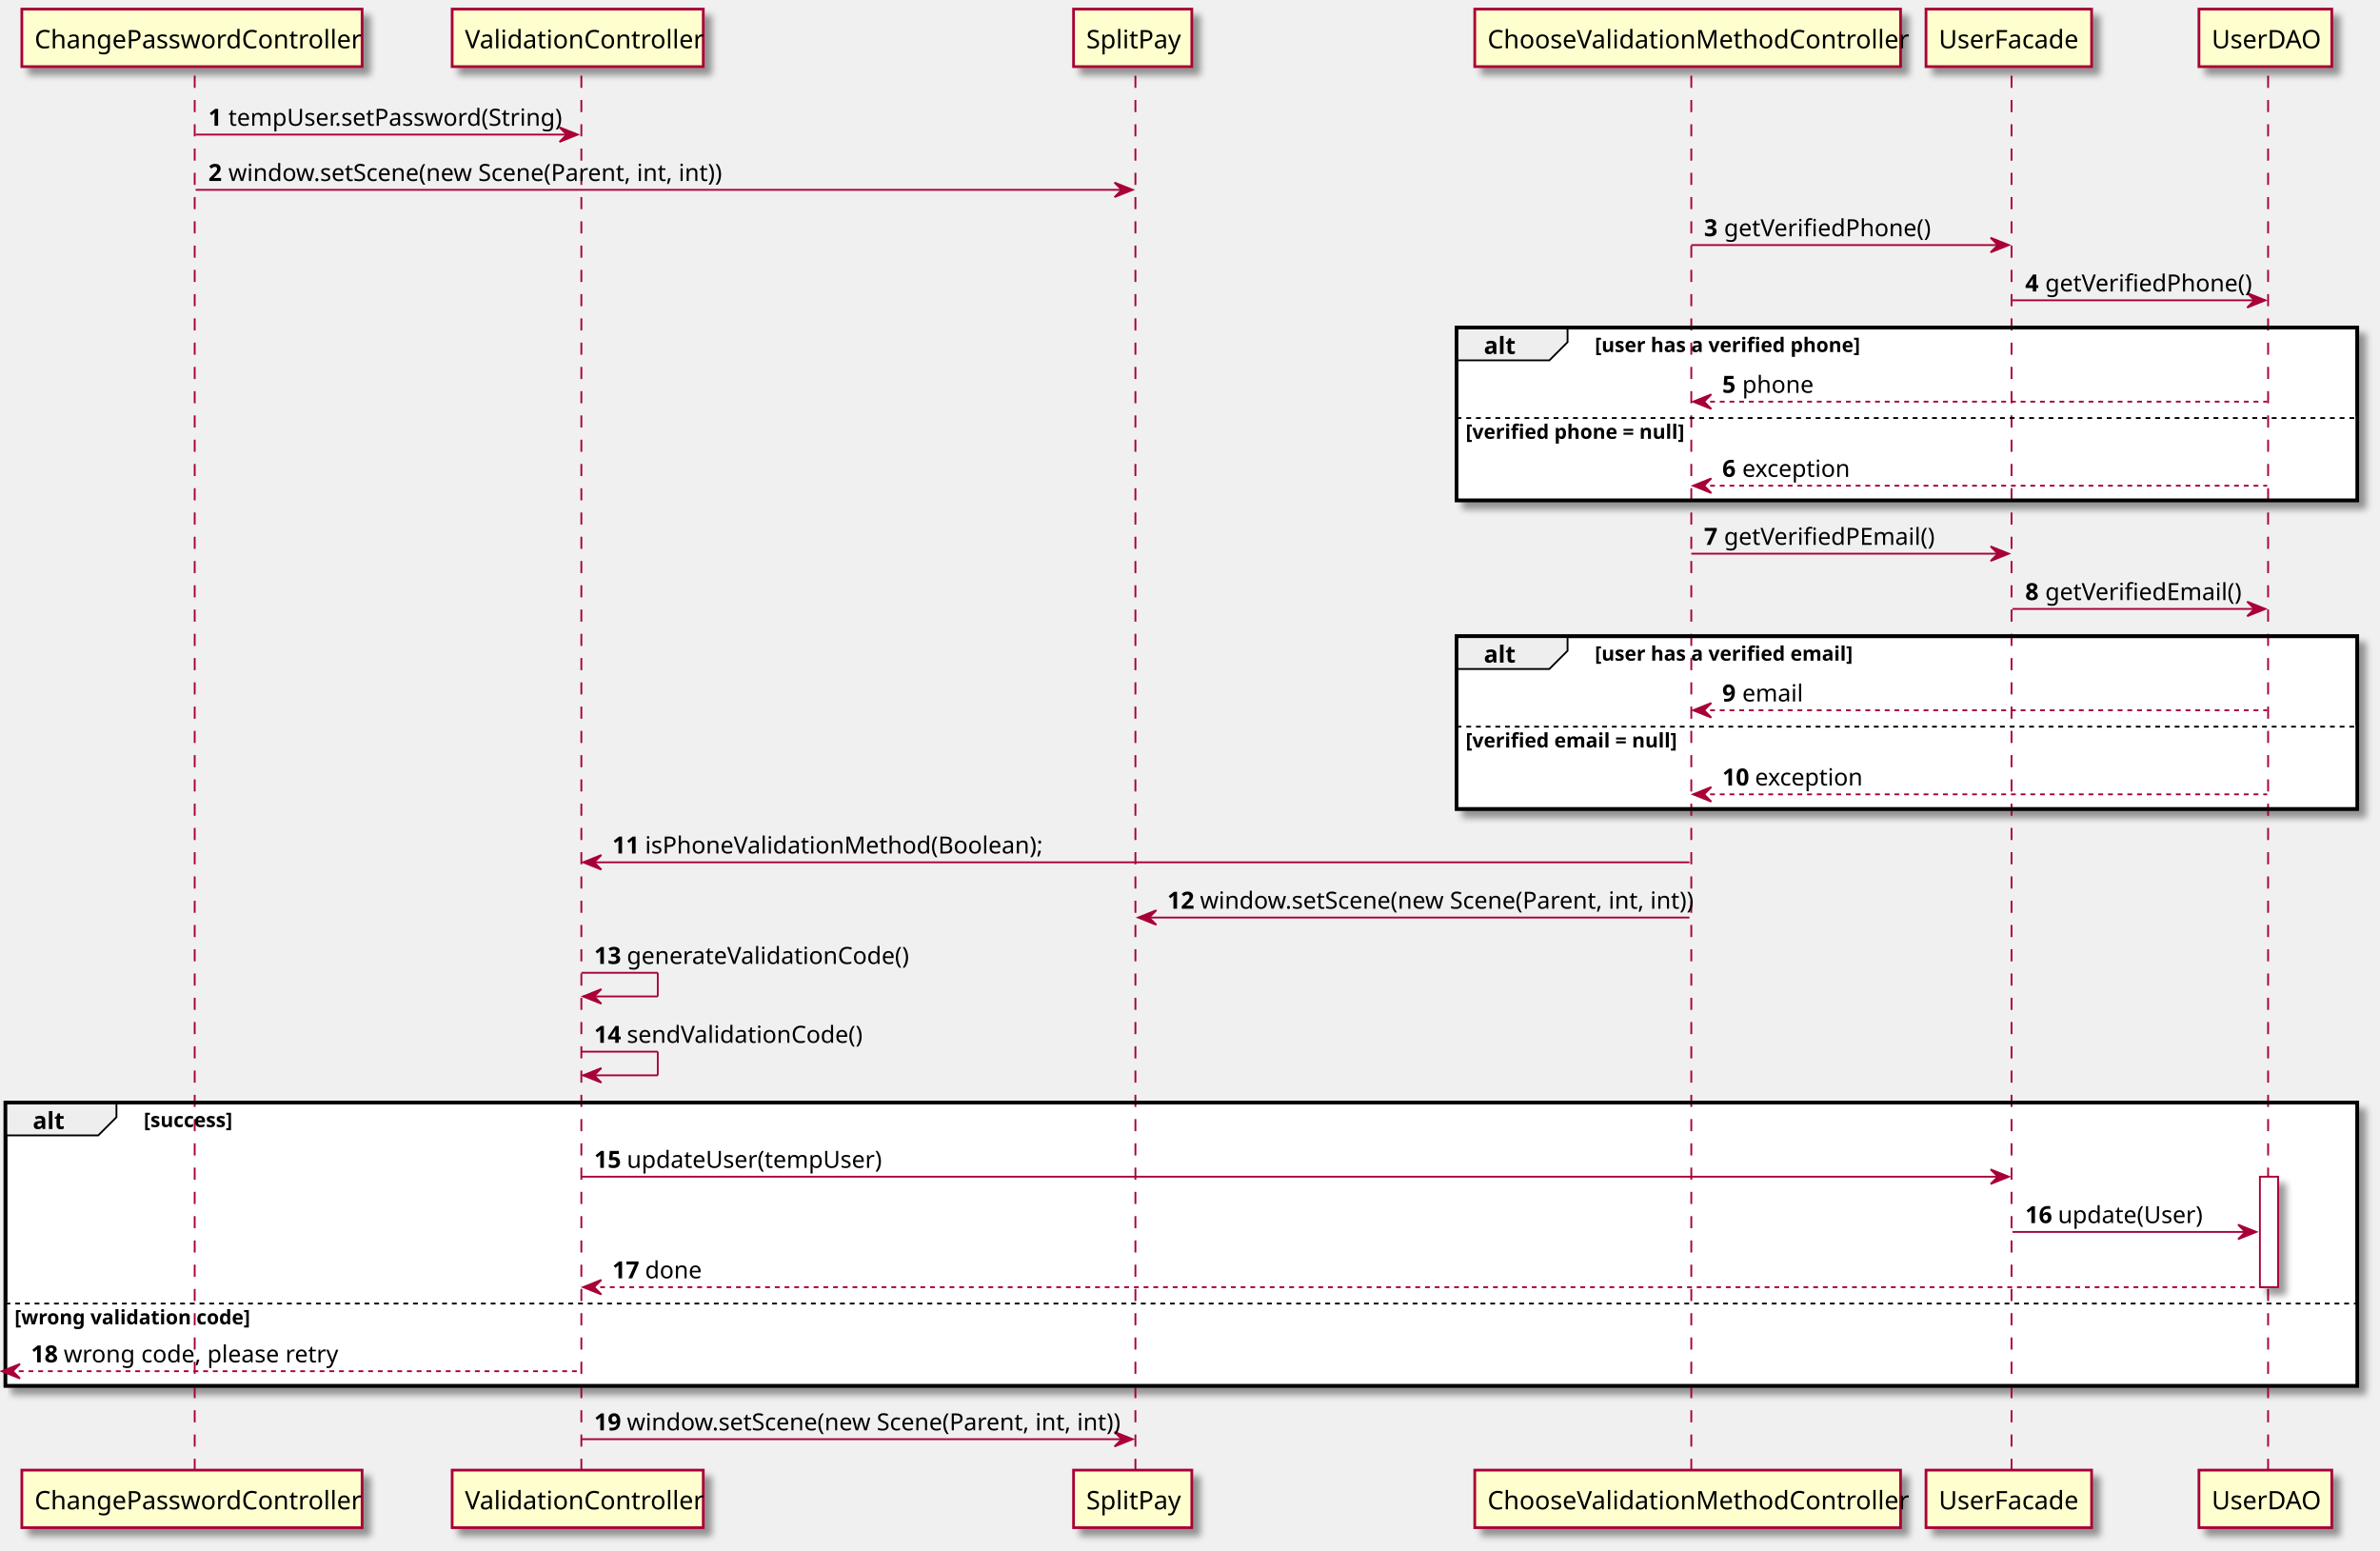
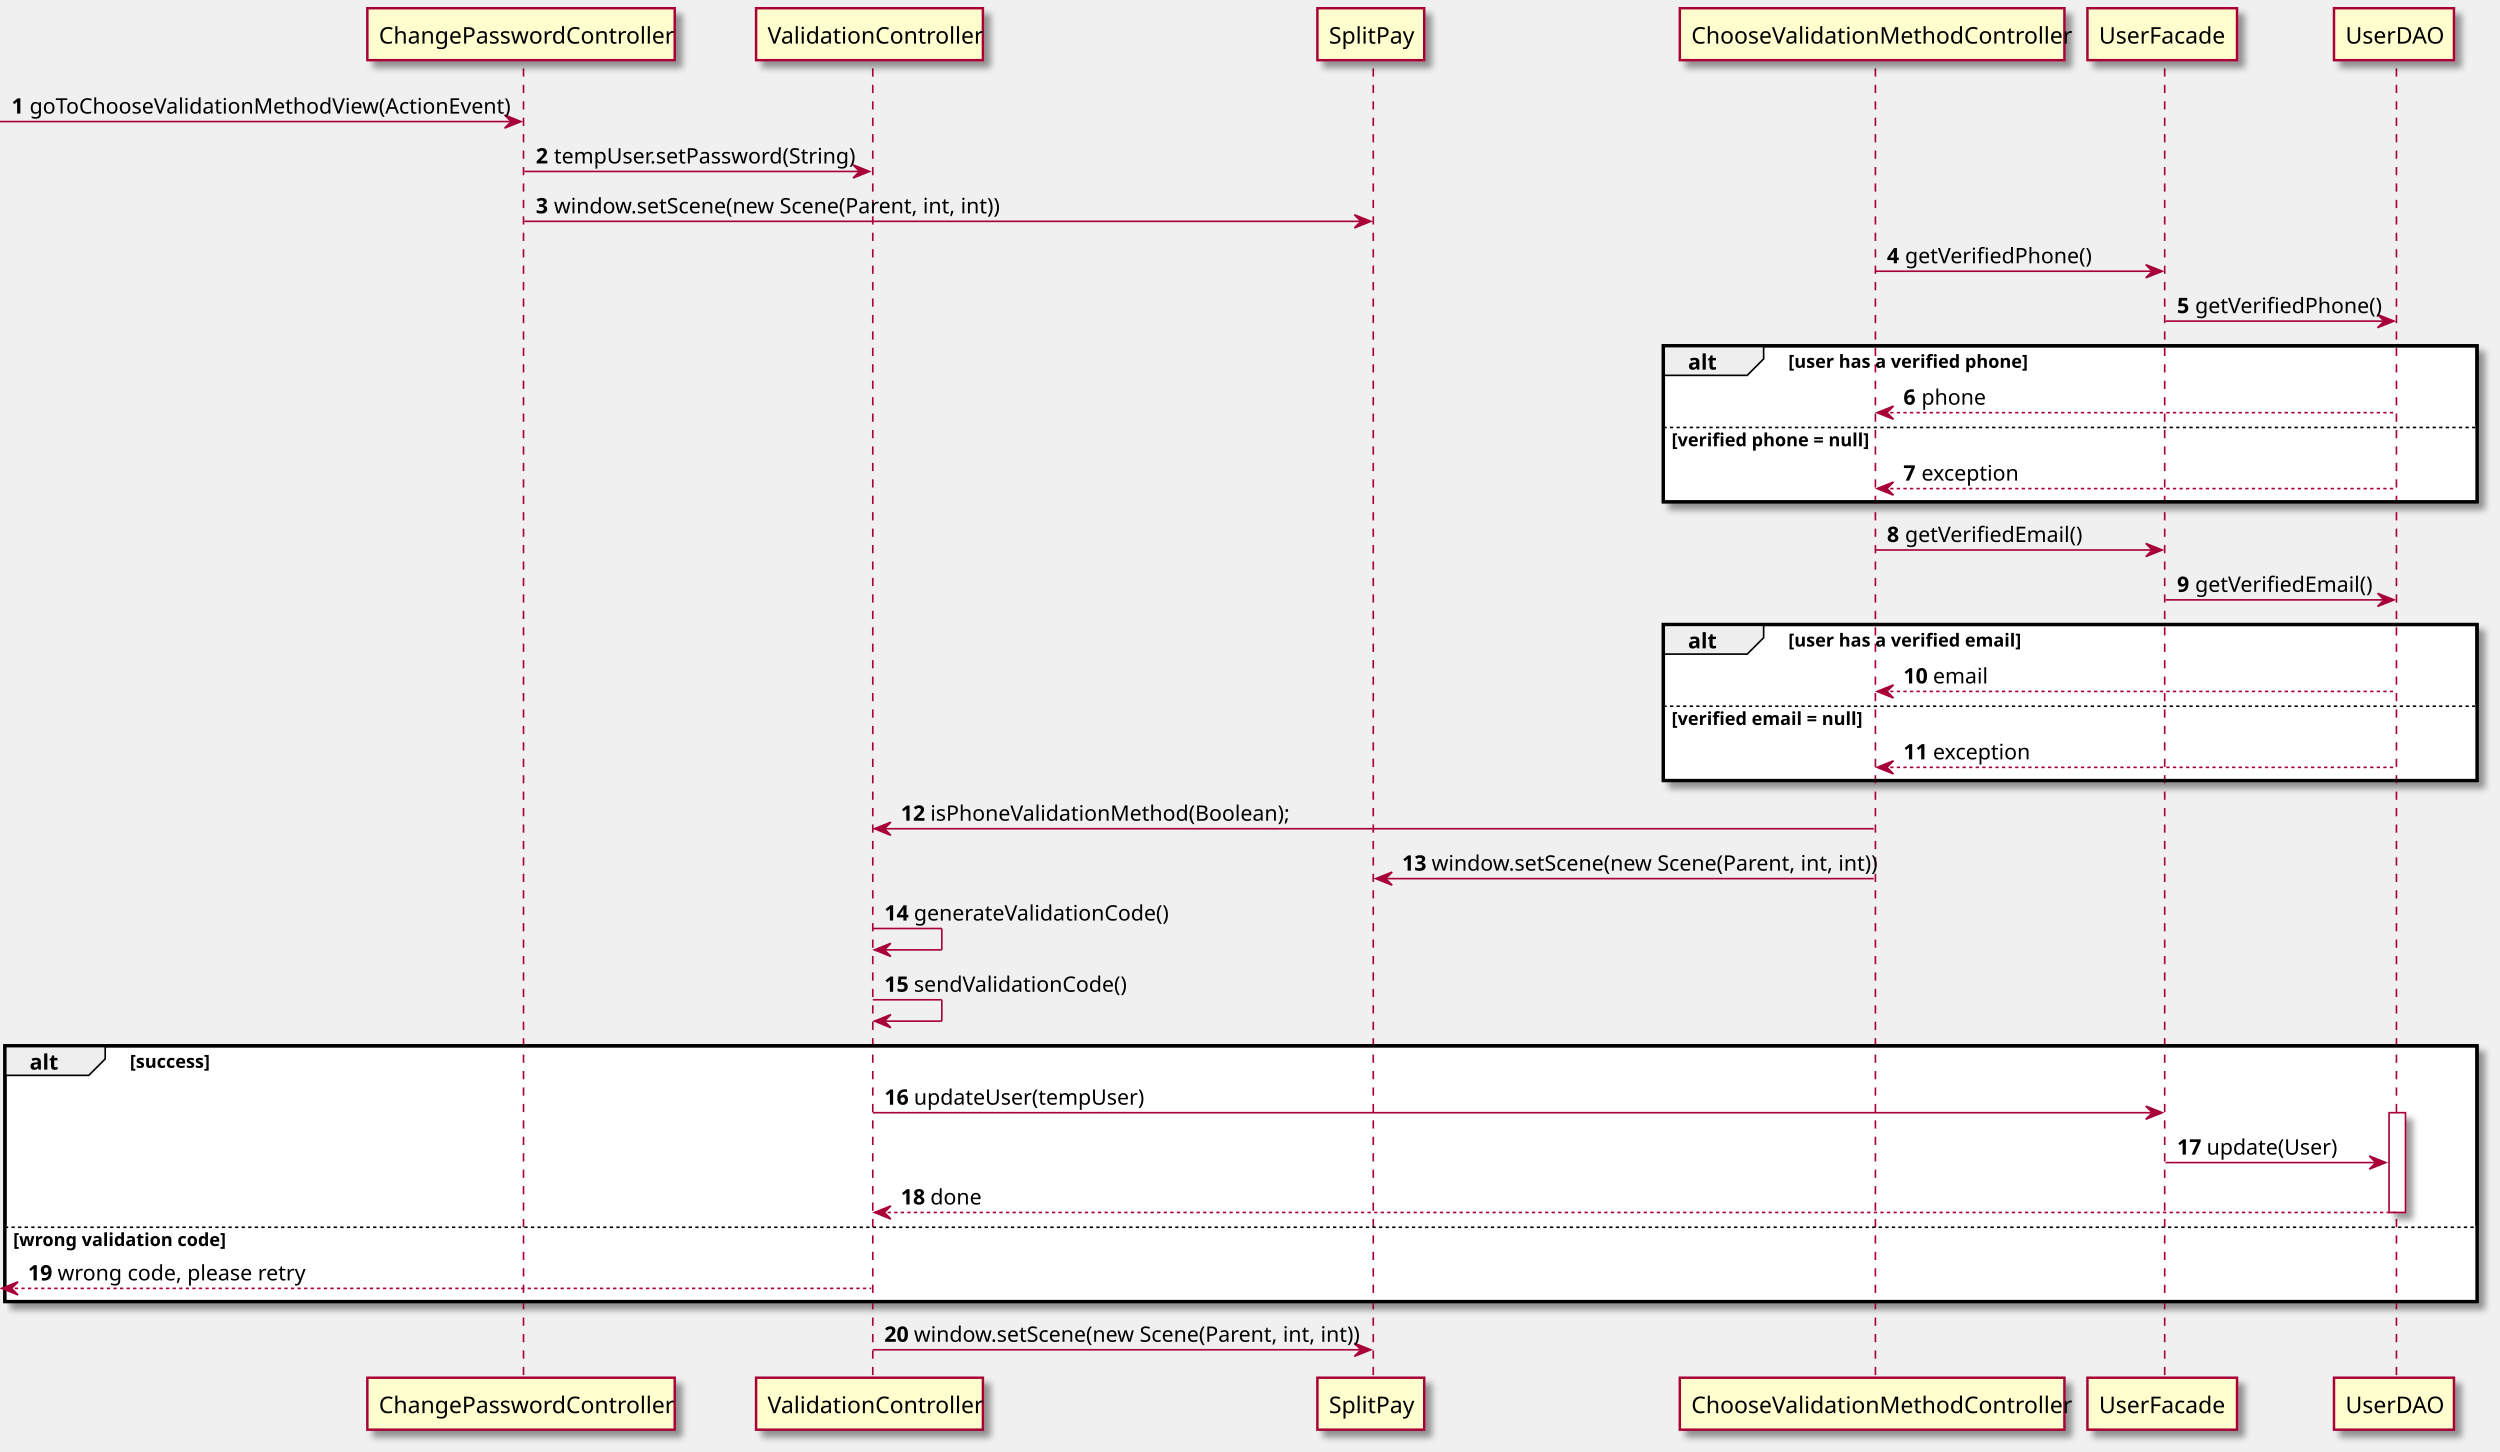
- <svg xmlns="http://www.w3.org/2000/svg" contentScriptType="application/ecmascript" contentStyleType="text/css" height="639.75px" preserveAspectRatio="none" style="width:981px;height:639px;" version="1.1" viewBox="0 0 981 639" width="981.75px" zoomAndPan="magnify">
+ <svg xmlns="http://www.w3.org/2000/svg" contentScriptType="application/ecmascript" contentStyleType="text/css" height="883px" preserveAspectRatio="none" style="width:1521px;height:883px;" version="1.1" viewBox="0 0 1521 883" width="1521px" zoomAndPan="magnify">
  <defs>
-     <filter height="300%" id="fi6hrn3r1g1u9" width="300%" x="-1" y="-1">
-       <feGaussianBlur result="blurOut" stdDeviation="1.5" />
+     <filter height="300%" id="f1lxf8d9a69n46" width="300%" x="-1" y="-1">
+       <feGaussianBlur result="blurOut" stdDeviation="2.0" />
      <feColorMatrix in="blurOut" result="blurOut2" type="matrix" values="0 0 0 0 0 0 0 0 0 0 0 0 0 0 0 0 0 0 .4 0" />
-       <feOffset dx="3.0" dy="3.0" in="blurOut2" result="blurOut3" />
+       <feOffset dx="4.0" dy="4.0" in="blurOut2" result="blurOut3" />
      <feBlend in="SourceGraphic" in2="blurOut3" mode="normal" />
    </filter>
  </defs>
  <g>
-     <rect fill="#FFFFFF" filter="url(#fi6hrn3r1g1u9)" height="45.527" style="stroke:#A80036;stroke-width:0.75;" width="7.5" x="931.5" y="484.957" />
-     <rect fill="#FFFFFF" filter="url(#fi6hrn3r1g1u9)" height="71.168" style="stroke:#000000;stroke-width:1.5;" width="371.25" x="600.375" y="135.012" />
-     <rect fill="#FFFFFF" height="34.641" style="stroke:none;stroke-width:0.75;" width="371.25" x="600.375" y="171.539" />
-     <rect fill="#FFFFFF" filter="url(#fi6hrn3r1g1u9)" height="71.168" style="stroke:#000000;stroke-width:1.5;" width="371.25" x="600.375" y="262.207" />
-     <rect fill="#FFFFFF" height="34.641" style="stroke:none;stroke-width:0.75;" width="371.25" x="600.375" y="298.734" />
-     <rect fill="#FFFFFF" filter="url(#fi6hrn3r1g1u9)" height="116.695" style="stroke:#000000;stroke-width:1.5;" width="969.375" x="2.25" y="454.43" />
-     <rect fill="#FFFFFF" height="34.641" style="stroke:none;stroke-width:0.75;" width="969.375" x="2.25" y="536.484" />
-     <line style="stroke:#A80036;stroke-width:0.75;stroke-dasharray:5.0,5.0;" x1="80.25" x2="80.25" y1="31.207" y2="606.639" />
-     <line style="stroke:#A80036;stroke-width:0.75;stroke-dasharray:5.0,5.0;" x1="239.625" x2="239.625" y1="31.207" y2="606.639" />
-     <line style="stroke:#A80036;stroke-width:0.75;stroke-dasharray:5.0,5.0;" x1="468" x2="468" y1="31.207" y2="606.639" />
-     <line style="stroke:#A80036;stroke-width:0.75;stroke-dasharray:5.0,5.0;" x1="697.125" x2="697.125" y1="31.207" y2="606.639" />
-     <line style="stroke:#A80036;stroke-width:0.75;stroke-dasharray:5.0,5.0;" x1="829.125" x2="829.125" y1="31.207" y2="606.639" />
-     <line style="stroke:#A80036;stroke-width:0.75;stroke-dasharray:5.0,5.0;" x1="934.875" x2="934.875" y1="31.207" y2="606.639" />
-     <rect fill="#FEFECE" filter="url(#fi6hrn3r1g1u9)" height="23.707" style="stroke:#A80036;stroke-width:1.125;" width="140.25" x="9" y="3.75" />
-     <text fill="#000000" font-family="sans-serif" font-size="10.5" lengthAdjust="spacingAndGlyphs" textLength="129.75" x="14.25" y="19.9">ChangePasswordController</text>
-     <rect fill="#FEFECE" filter="url(#fi6hrn3r1g1u9)" height="23.707" style="stroke:#A80036;stroke-width:1.125;" width="140.25" x="9" y="605.889" />
-     <text fill="#000000" font-family="sans-serif" font-size="10.5" lengthAdjust="spacingAndGlyphs" textLength="129.75" x="14.25" y="622.039">ChangePasswordController</text>
-     <rect fill="#FEFECE" filter="url(#fi6hrn3r1g1u9)" height="23.707" style="stroke:#A80036;stroke-width:1.125;" width="103.5" x="186.375" y="3.75" />
-     <text fill="#000000" font-family="sans-serif" font-size="10.5" lengthAdjust="spacingAndGlyphs" textLength="93" x="191.625" y="19.9">ValidationController</text>
-     <rect fill="#FEFECE" filter="url(#fi6hrn3r1g1u9)" height="23.707" style="stroke:#A80036;stroke-width:1.125;" width="103.5" x="186.375" y="605.889" />
-     <text fill="#000000" font-family="sans-serif" font-size="10.5" lengthAdjust="spacingAndGlyphs" textLength="93" x="191.625" y="622.039">ValidationController</text>
-     <rect fill="#FEFECE" filter="url(#fi6hrn3r1g1u9)" height="23.707" style="stroke:#A80036;stroke-width:1.125;" width="48.75" x="442.5" y="3.75" />
-     <text fill="#000000" font-family="sans-serif" font-size="10.5" lengthAdjust="spacingAndGlyphs" textLength="38.25" x="447.75" y="19.9">SplitPay</text>
-     <rect fill="#FEFECE" filter="url(#fi6hrn3r1g1u9)" height="23.707" style="stroke:#A80036;stroke-width:1.125;" width="48.75" x="442.5" y="605.889" />
-     <text fill="#000000" font-family="sans-serif" font-size="10.5" lengthAdjust="spacingAndGlyphs" textLength="38.25" x="447.75" y="622.039">SplitPay</text>
-     <rect fill="#FEFECE" filter="url(#fi6hrn3r1g1u9)" height="23.707" style="stroke:#A80036;stroke-width:1.125;" width="175.5" x="607.875" y="3.75" />
-     <text fill="#000000" font-family="sans-serif" font-size="10.5" lengthAdjust="spacingAndGlyphs" textLength="165" x="613.125" y="19.9">ChooseValidationMethodController</text>
-     <rect fill="#FEFECE" filter="url(#fi6hrn3r1g1u9)" height="23.707" style="stroke:#A80036;stroke-width:1.125;" width="175.5" x="607.875" y="605.889" />
-     <text fill="#000000" font-family="sans-serif" font-size="10.5" lengthAdjust="spacingAndGlyphs" textLength="165" x="613.125" y="622.039">ChooseValidationMethodController</text>
-     <rect fill="#FEFECE" filter="url(#fi6hrn3r1g1u9)" height="23.707" style="stroke:#A80036;stroke-width:1.125;" width="68.25" x="793.875" y="3.75" />
-     <text fill="#000000" font-family="sans-serif" font-size="10.5" lengthAdjust="spacingAndGlyphs" textLength="57.75" x="799.125" y="19.9">UserFacade</text>
-     <rect fill="#FEFECE" filter="url(#fi6hrn3r1g1u9)" height="23.707" style="stroke:#A80036;stroke-width:1.125;" width="68.25" x="793.875" y="605.889" />
-     <text fill="#000000" font-family="sans-serif" font-size="10.5" lengthAdjust="spacingAndGlyphs" textLength="57.75" x="799.125" y="622.039">UserFacade</text>
-     <rect fill="#FEFECE" filter="url(#fi6hrn3r1g1u9)" height="23.707" style="stroke:#A80036;stroke-width:1.125;" width="54.75" x="906.375" y="3.75" />
-     <text fill="#000000" font-family="sans-serif" font-size="10.5" lengthAdjust="spacingAndGlyphs" textLength="44.25" x="911.625" y="19.9">UserDAO</text>
-     <rect fill="#FEFECE" filter="url(#fi6hrn3r1g1u9)" height="23.707" style="stroke:#A80036;stroke-width:1.125;" width="54.75" x="906.375" y="605.889" />
-     <text fill="#000000" font-family="sans-serif" font-size="10.5" lengthAdjust="spacingAndGlyphs" textLength="44.25" x="911.625" y="622.039">UserDAO</text>
-     <rect fill="#FFFFFF" filter="url(#fi6hrn3r1g1u9)" height="45.527" style="stroke:#A80036;stroke-width:0.75;" width="7.5" x="931.5" y="484.957" />
-     <polygon fill="#A80036" points="230.625,52.471,238.125,55.471,230.625,58.471,233.625,55.471" style="stroke:#A80036;stroke-width:0.75;" />
-     <line style="stroke:#A80036;stroke-width:0.75;" x1="80.625" x2="235.125" y1="55.471" y2="55.471" />
-     <text fill="#000000" font-family="sans-serif" font-size="9.75" font-weight="bold" lengthAdjust="spacingAndGlyphs" textLength="5.25" x="85.875" y="51.828">1</text>
-     <text fill="#000000" font-family="sans-serif" font-size="9.75" lengthAdjust="spacingAndGlyphs" textLength="132.75" x="94.125" y="51.828">tempUser.setPassword(String)</text>
-     <polygon fill="#A80036" points="459.375,75.234,466.875,78.234,459.375,81.234,462.375,78.234" style="stroke:#A80036;stroke-width:0.75;" />
-     <line style="stroke:#A80036;stroke-width:0.75;" x1="80.625" x2="463.875" y1="78.234" y2="78.234" />
-     <text fill="#000000" font-family="sans-serif" font-size="9.75" font-weight="bold" lengthAdjust="spacingAndGlyphs" textLength="5.25" x="85.875" y="74.592">2</text>
-     <text fill="#000000" font-family="sans-serif" font-size="9.75" lengthAdjust="spacingAndGlyphs" textLength="197.25" x="94.125" y="74.592">window.setScene(new Scene(Parent, int, int))</text>
-     <polygon fill="#A80036" points="820.5,97.998,828,100.998,820.5,103.998,823.5,100.998" style="stroke:#A80036;stroke-width:0.75;" />
-     <line style="stroke:#A80036;stroke-width:0.75;" x1="697.125" x2="825" y1="100.998" y2="100.998" />
-     <text fill="#000000" font-family="sans-serif" font-size="9.75" font-weight="bold" lengthAdjust="spacingAndGlyphs" textLength="5.25" x="702.375" y="97.356">3</text>
-     <text fill="#000000" font-family="sans-serif" font-size="9.75" lengthAdjust="spacingAndGlyphs" textLength="79.5" x="710.625" y="97.356">getVerifiedPhone()</text>
-     <polygon fill="#A80036" points="926.25,120.762,933.75,123.762,926.25,126.762,929.25,123.762" style="stroke:#A80036;stroke-width:0.75;" />
-     <line style="stroke:#A80036;stroke-width:0.75;" x1="829.5" x2="930.75" y1="123.762" y2="123.762" />
-     <text fill="#000000" font-family="sans-serif" font-size="9.75" font-weight="bold" lengthAdjust="spacingAndGlyphs" textLength="5.25" x="834.75" y="120.119">4</text>
-     <text fill="#000000" font-family="sans-serif" font-size="9.75" lengthAdjust="spacingAndGlyphs" textLength="79.5" x="843" y="120.119">getVerifiedPhone()</text>
-     <path d="M600.375,135.012 L646.125,135.012 L646.125,141.012 L638.625,148.512 L600.375,148.512 L600.375,135.012 " fill="#EEEEEE" style="stroke:#000000;stroke-width:0.75;" />
-     <rect fill="none" height="71.168" style="stroke:#000000;stroke-width:1.5;" width="371.25" x="600.375" y="135.012" />
-     <text fill="#000000" font-family="sans-serif" font-size="9.75" font-weight="bold" lengthAdjust="spacingAndGlyphs" textLength="12" x="611.625" y="145.883">alt</text>
-     <text fill="#000000" font-family="sans-serif" font-size="8.25" font-weight="bold" lengthAdjust="spacingAndGlyphs" textLength="111.75" x="657.375" y="145.076">[user has a verified phone]</text>
-     <polygon fill="#A80036" points="705.375,162.539,697.875,165.539,705.375,168.539,702.375,165.539" style="stroke:#A80036;stroke-width:0.75;" />
-     <line style="stroke:#A80036;stroke-width:0.75;stroke-dasharray:2.0,2.0;" x1="700.875" x2="934.5" y1="165.539" y2="165.539" />
-     <text fill="#000000" font-family="sans-serif" font-size="9.75" font-weight="bold" lengthAdjust="spacingAndGlyphs" textLength="5.25" x="709.875" y="161.897">5</text>
-     <text fill="#000000" font-family="sans-serif" font-size="9.75" lengthAdjust="spacingAndGlyphs" textLength="26.25" x="718.125" y="161.897">phone</text>
-     <line style="stroke:#000000;stroke-width:0.75;stroke-dasharray:2.0,2.0;" x1="600.375" x2="971.625" y1="172.289" y2="172.289" />
-     <text fill="#000000" font-family="sans-serif" font-size="8.25" font-weight="bold" lengthAdjust="spacingAndGlyphs" textLength="90" x="604.125" y="180.853">[verified phone = null]</text>
-     <polygon fill="#A80036" points="705.375,197.18,697.875,200.18,705.375,203.18,702.375,200.18" style="stroke:#A80036;stroke-width:0.75;" />
-     <line style="stroke:#A80036;stroke-width:0.75;stroke-dasharray:2.0,2.0;" x1="700.875" x2="934.5" y1="200.18" y2="200.18" />
-     <text fill="#000000" font-family="sans-serif" font-size="9.75" font-weight="bold" lengthAdjust="spacingAndGlyphs" textLength="5.25" x="709.875" y="196.537">6</text>
-     <text fill="#000000" font-family="sans-serif" font-size="9.75" lengthAdjust="spacingAndGlyphs" textLength="42" x="718.125" y="196.537">exception</text>
-     <polygon fill="#A80036" points="820.5,225.193,828,228.193,820.5,231.193,823.5,228.193" style="stroke:#A80036;stroke-width:0.75;" />
-     <line style="stroke:#A80036;stroke-width:0.75;" x1="697.125" x2="825" y1="228.193" y2="228.193" />
-     <text fill="#000000" font-family="sans-serif" font-size="9.75" font-weight="bold" lengthAdjust="spacingAndGlyphs" textLength="5.25" x="702.375" y="224.551">7</text>
-     <text fill="#000000" font-family="sans-serif" font-size="9.75" lengthAdjust="spacingAndGlyphs" textLength="83.25" x="710.625" y="224.551">getVerifiedPEmail()</text>
-     <polygon fill="#A80036" points="926.25,247.957,933.75,250.957,926.25,253.957,929.25,250.957" style="stroke:#A80036;stroke-width:0.75;" />
-     <line style="stroke:#A80036;stroke-width:0.75;" x1="829.5" x2="930.75" y1="250.957" y2="250.957" />
-     <text fill="#000000" font-family="sans-serif" font-size="9.75" font-weight="bold" lengthAdjust="spacingAndGlyphs" textLength="5.25" x="834.75" y="247.315">8</text>
-     <text fill="#000000" font-family="sans-serif" font-size="9.75" lengthAdjust="spacingAndGlyphs" textLength="76.5" x="843" y="247.315">getVerifiedEmail()</text>
-     <path d="M600.375,262.207 L646.125,262.207 L646.125,268.207 L638.625,275.707 L600.375,275.707 L600.375,262.207 " fill="#EEEEEE" style="stroke:#000000;stroke-width:0.75;" />
-     <rect fill="none" height="71.168" style="stroke:#000000;stroke-width:1.5;" width="371.25" x="600.375" y="262.207" />
-     <text fill="#000000" font-family="sans-serif" font-size="9.75" font-weight="bold" lengthAdjust="spacingAndGlyphs" textLength="12" x="611.625" y="273.078">alt</text>
-     <text fill="#000000" font-family="sans-serif" font-size="8.25" font-weight="bold" lengthAdjust="spacingAndGlyphs" textLength="108" x="657.375" y="272.271">[user has a verified email]</text>
-     <polygon fill="#A80036" points="705.375,289.734,697.875,292.734,705.375,295.734,702.375,292.734" style="stroke:#A80036;stroke-width:0.75;" />
-     <line style="stroke:#A80036;stroke-width:0.75;stroke-dasharray:2.0,2.0;" x1="700.875" x2="934.5" y1="292.734" y2="292.734" />
-     <text fill="#000000" font-family="sans-serif" font-size="9.75" font-weight="bold" lengthAdjust="spacingAndGlyphs" textLength="5.25" x="709.875" y="289.092">9</text>
-     <text fill="#000000" font-family="sans-serif" font-size="9.75" lengthAdjust="spacingAndGlyphs" textLength="23.25" x="718.125" y="289.092">email</text>
-     <line style="stroke:#000000;stroke-width:0.75;stroke-dasharray:2.0,2.0;" x1="600.375" x2="971.625" y1="299.484" y2="299.484" />
-     <text fill="#000000" font-family="sans-serif" font-size="8.25" font-weight="bold" lengthAdjust="spacingAndGlyphs" textLength="86.25" x="604.125" y="308.049">[verified email = null]</text>
-     <polygon fill="#A80036" points="705.375,324.375,697.875,327.375,705.375,330.375,702.375,327.375" style="stroke:#A80036;stroke-width:0.75;" />
-     <line style="stroke:#A80036;stroke-width:0.75;stroke-dasharray:2.0,2.0;" x1="700.875" x2="934.5" y1="327.375" y2="327.375" />
-     <text fill="#000000" font-family="sans-serif" font-size="9.75" font-weight="bold" lengthAdjust="spacingAndGlyphs" textLength="10.5" x="709.875" y="323.733">10</text>
-     <text fill="#000000" font-family="sans-serif" font-size="9.75" lengthAdjust="spacingAndGlyphs" textLength="42" x="723.375" y="323.733">exception</text>
-     <polygon fill="#A80036" points="247.875,352.389,240.375,355.389,247.875,358.389,244.875,355.389" style="stroke:#A80036;stroke-width:0.75;" />
-     <line style="stroke:#A80036;stroke-width:0.75;" x1="243.375" x2="696.375" y1="355.389" y2="355.389" />
-     <text fill="#000000" font-family="sans-serif" font-size="9.75" font-weight="bold" lengthAdjust="spacingAndGlyphs" textLength="10.5" x="252.375" y="351.746">11</text>
-     <text fill="#000000" font-family="sans-serif" font-size="9.75" lengthAdjust="spacingAndGlyphs" textLength="154.5" x="265.875" y="351.746">isPhoneValidationMethod(Boolean);</text>
-     <polygon fill="#A80036" points="476.625,375.152,469.125,378.152,476.625,381.152,473.625,378.152" style="stroke:#A80036;stroke-width:0.75;" />
-     <line style="stroke:#A80036;stroke-width:0.75;" x1="472.125" x2="696.375" y1="378.152" y2="378.152" />
-     <text fill="#000000" font-family="sans-serif" font-size="9.75" font-weight="bold" lengthAdjust="spacingAndGlyphs" textLength="10.5" x="481.125" y="374.51">12</text>
-     <text fill="#000000" font-family="sans-serif" font-size="9.75" lengthAdjust="spacingAndGlyphs" textLength="197.25" x="494.625" y="374.51">window.setScene(new Scene(Parent, int, int))</text>
-     <line style="stroke:#A80036;stroke-width:0.75;" x1="239.625" x2="271.125" y1="400.916" y2="400.916" />
-     <line style="stroke:#A80036;stroke-width:0.75;" x1="271.125" x2="271.125" y1="400.916" y2="410.666" />
-     <line style="stroke:#A80036;stroke-width:0.75;" x1="240.375" x2="271.125" y1="410.666" y2="410.666" />
-     <polygon fill="#A80036" points="247.875,407.666,240.375,410.666,247.875,413.666,244.875,410.666" style="stroke:#A80036;stroke-width:0.75;" />
-     <text fill="#000000" font-family="sans-serif" font-size="9.75" font-weight="bold" lengthAdjust="spacingAndGlyphs" textLength="10.5" x="244.875" y="397.274">13</text>
-     <text fill="#000000" font-family="sans-serif" font-size="9.75" lengthAdjust="spacingAndGlyphs" textLength="108.75" x="258.375" y="397.274">generateValidationCode()</text>
-     <line style="stroke:#A80036;stroke-width:0.75;" x1="239.625" x2="271.125" y1="433.43" y2="433.43" />
-     <line style="stroke:#A80036;stroke-width:0.75;" x1="271.125" x2="271.125" y1="433.43" y2="443.18" />
-     <line style="stroke:#A80036;stroke-width:0.75;" x1="240.375" x2="271.125" y1="443.18" y2="443.18" />
-     <polygon fill="#A80036" points="247.875,440.18,240.375,443.18,247.875,446.18,244.875,443.18" style="stroke:#A80036;stroke-width:0.75;" />
-     <text fill="#000000" font-family="sans-serif" font-size="9.75" font-weight="bold" lengthAdjust="spacingAndGlyphs" textLength="10.5" x="244.875" y="429.787">14</text>
-     <text fill="#000000" font-family="sans-serif" font-size="9.75" lengthAdjust="spacingAndGlyphs" textLength="92.25" x="258.375" y="429.787">sendValidationCode()</text>
-     <path d="M2.25,454.43 L48,454.43 L48,460.43 L40.5,467.93 L2.25,467.93 L2.25,454.43 " fill="#EEEEEE" style="stroke:#000000;stroke-width:0.75;" />
-     <rect fill="none" height="116.695" style="stroke:#000000;stroke-width:1.5;" width="969.375" x="2.25" y="454.43" />
-     <text fill="#000000" font-family="sans-serif" font-size="9.75" font-weight="bold" lengthAdjust="spacingAndGlyphs" textLength="12" x="13.5" y="465.301">alt</text>
-     <text fill="#000000" font-family="sans-serif" font-size="8.25" font-weight="bold" lengthAdjust="spacingAndGlyphs" textLength="41.25" x="59.25" y="464.494">[success]</text>
-     <polygon fill="#A80036" points="820.5,481.957,828,484.957,820.5,487.957,823.5,484.957" style="stroke:#A80036;stroke-width:0.75;" />
-     <line style="stroke:#A80036;stroke-width:0.75;" x1="239.625" x2="825" y1="484.957" y2="484.957" />
-     <text fill="#000000" font-family="sans-serif" font-size="9.75" font-weight="bold" lengthAdjust="spacingAndGlyphs" textLength="10.5" x="244.875" y="481.315">15</text>
-     <text fill="#000000" font-family="sans-serif" font-size="9.75" lengthAdjust="spacingAndGlyphs" textLength="97.5" x="258.375" y="481.315">updateUser(tempUser)</text>
-     <polygon fill="#A80036" points="922.5,504.721,930,507.721,922.5,510.721,925.5,507.721" style="stroke:#A80036;stroke-width:0.75;" />
-     <line style="stroke:#A80036;stroke-width:0.75;" x1="829.5" x2="927" y1="507.721" y2="507.721" />
-     <text fill="#000000" font-family="sans-serif" font-size="9.75" font-weight="bold" lengthAdjust="spacingAndGlyphs" textLength="10.5" x="834.75" y="504.078">16</text>
-     <text fill="#000000" font-family="sans-serif" font-size="9.75" lengthAdjust="spacingAndGlyphs" textLength="55.5" x="848.25" y="504.078">update(User)</text>
-     <polygon fill="#A80036" points="247.875,527.484,240.375,530.484,247.875,533.484,244.875,530.484" style="stroke:#A80036;stroke-width:0.75;" />
-     <line style="stroke:#A80036;stroke-width:0.75;stroke-dasharray:2.0,2.0;" x1="243.375" x2="934.5" y1="530.484" y2="530.484" />
-     <text fill="#000000" font-family="sans-serif" font-size="9.75" font-weight="bold" lengthAdjust="spacingAndGlyphs" textLength="10.5" x="252.375" y="526.842">17</text>
-     <text fill="#000000" font-family="sans-serif" font-size="9.75" lengthAdjust="spacingAndGlyphs" textLength="21" x="265.875" y="526.842">done</text>
-     <line style="stroke:#000000;stroke-width:0.75;stroke-dasharray:2.0,2.0;" x1="2.25" x2="971.625" y1="537.234" y2="537.234" />
-     <text fill="#000000" font-family="sans-serif" font-size="8.25" font-weight="bold" lengthAdjust="spacingAndGlyphs" textLength="96.75" x="6" y="545.799">[wrong validation code]</text>
-     <polygon fill="#A80036" points="8.25,562.125,0.75,565.125,8.25,568.125,5.25,565.125" style="stroke:#A80036;stroke-width:0.75;" />
-     <line style="stroke:#A80036;stroke-width:0.75;stroke-dasharray:2.0,2.0;" x1="3.75" x2="238.875" y1="565.125" y2="565.125" />
-     <text fill="#000000" font-family="sans-serif" font-size="9.75" font-weight="bold" lengthAdjust="spacingAndGlyphs" textLength="10.5" x="12.75" y="561.483">18</text>
-     <text fill="#000000" font-family="sans-serif" font-size="9.75" lengthAdjust="spacingAndGlyphs" textLength="106.5" x="26.25" y="561.483">wrong code, please retry</text>
-     <polygon fill="#A80036" points="459.375,590.139,466.875,593.139,459.375,596.139,462.375,593.139" style="stroke:#A80036;stroke-width:0.75;" />
-     <line style="stroke:#A80036;stroke-width:0.75;" x1="239.625" x2="463.875" y1="593.139" y2="593.139" />
-     <text fill="#000000" font-family="sans-serif" font-size="9.75" font-weight="bold" lengthAdjust="spacingAndGlyphs" textLength="10.5" x="244.875" y="589.496">19</text>
-     <text fill="#000000" font-family="sans-serif" font-size="9.75" lengthAdjust="spacingAndGlyphs" textLength="197.25" x="258.375" y="589.496">window.setScene(new Scene(Parent, int, int))</text>
+     <rect fill="#FFFFFF" filter="url(#f1lxf8d9a69n46)" height="60.703" style="stroke:#A80036;stroke-width:1.0;" width="10" x="1453.5" y="676.961" />
+     <rect fill="#FFFFFF" filter="url(#f1lxf8d9a69n46)" height="94.891" style="stroke:#000000;stroke-width:2.0;" width="495" x="1012" y="210.367" />
+     <rect fill="#FFFFFF" height="46.188" style="stroke:none;stroke-width:1.0;" width="495" x="1012" y="259.07" />
+     <rect fill="#FFFFFF" filter="url(#f1lxf8d9a69n46)" height="94.891" style="stroke:#000000;stroke-width:2.0;" width="495" x="1012" y="379.961" />
+     <rect fill="#FFFFFF" height="46.188" style="stroke:none;stroke-width:1.0;" width="495" x="1012" y="428.664" />
+     <rect fill="#FFFFFF" filter="url(#f1lxf8d9a69n46)" height="155.594" style="stroke:#000000;stroke-width:2.0;" width="1504" x="3" y="636.258" />
+     <rect fill="#FFFFFF" height="46.188" style="stroke:none;stroke-width:1.0;" width="1504" x="3" y="745.664" />
+     <line style="stroke:#A80036;stroke-width:1.0;stroke-dasharray:5.0,5.0;" x1="318.5" x2="318.5" y1="41.609" y2="839.203" />
+     <line style="stroke:#A80036;stroke-width:1.0;stroke-dasharray:5.0,5.0;" x1="531" x2="531" y1="41.609" y2="839.203" />
+     <line style="stroke:#A80036;stroke-width:1.0;stroke-dasharray:5.0,5.0;" x1="835.5" x2="835.5" y1="41.609" y2="839.203" />
+     <line style="stroke:#A80036;stroke-width:1.0;stroke-dasharray:5.0,5.0;" x1="1141" x2="1141" y1="41.609" y2="839.203" />
+     <line style="stroke:#A80036;stroke-width:1.0;stroke-dasharray:5.0,5.0;" x1="1317" x2="1317" y1="41.609" y2="839.203" />
+     <line style="stroke:#A80036;stroke-width:1.0;stroke-dasharray:5.0,5.0;" x1="1458" x2="1458" y1="41.609" y2="839.203" />
+     <rect fill="#FEFECE" filter="url(#f1lxf8d9a69n46)" height="31.609" style="stroke:#A80036;stroke-width:1.5;" width="187" x="223.5" y="5" />
+     <text fill="#000000" font-family="sans-serif" font-size="14" lengthAdjust="spacingAndGlyphs" textLength="173" x="230.5" y="26.533">ChangePasswordController</text>
+     <rect fill="#FEFECE" filter="url(#f1lxf8d9a69n46)" height="31.609" style="stroke:#A80036;stroke-width:1.5;" width="187" x="223.5" y="838.203" />
+     <text fill="#000000" font-family="sans-serif" font-size="14" lengthAdjust="spacingAndGlyphs" textLength="173" x="230.5" y="859.736">ChangePasswordController</text>
+     <rect fill="#FEFECE" filter="url(#f1lxf8d9a69n46)" height="31.609" style="stroke:#A80036;stroke-width:1.5;" width="138" x="460" y="5" />
+     <text fill="#000000" font-family="sans-serif" font-size="14" lengthAdjust="spacingAndGlyphs" textLength="124" x="467" y="26.533">ValidationController</text>
+     <rect fill="#FEFECE" filter="url(#f1lxf8d9a69n46)" height="31.609" style="stroke:#A80036;stroke-width:1.5;" width="138" x="460" y="838.203" />
+     <text fill="#000000" font-family="sans-serif" font-size="14" lengthAdjust="spacingAndGlyphs" textLength="124" x="467" y="859.736">ValidationController</text>
+     <rect fill="#FEFECE" filter="url(#f1lxf8d9a69n46)" height="31.609" style="stroke:#A80036;stroke-width:1.5;" width="65" x="801.5" y="5" />
+     <text fill="#000000" font-family="sans-serif" font-size="14" lengthAdjust="spacingAndGlyphs" textLength="51" x="808.5" y="26.533">SplitPay</text>
+     <rect fill="#FEFECE" filter="url(#f1lxf8d9a69n46)" height="31.609" style="stroke:#A80036;stroke-width:1.5;" width="65" x="801.5" y="838.203" />
+     <text fill="#000000" font-family="sans-serif" font-size="14" lengthAdjust="spacingAndGlyphs" textLength="51" x="808.5" y="859.736">SplitPay</text>
+     <rect fill="#FEFECE" filter="url(#f1lxf8d9a69n46)" height="31.609" style="stroke:#A80036;stroke-width:1.5;" width="234" x="1022" y="5" />
+     <text fill="#000000" font-family="sans-serif" font-size="14" lengthAdjust="spacingAndGlyphs" textLength="220" x="1029" y="26.533">ChooseValidationMethodController</text>
+     <rect fill="#FEFECE" filter="url(#f1lxf8d9a69n46)" height="31.609" style="stroke:#A80036;stroke-width:1.5;" width="234" x="1022" y="838.203" />
+     <text fill="#000000" font-family="sans-serif" font-size="14" lengthAdjust="spacingAndGlyphs" textLength="220" x="1029" y="859.736">ChooseValidationMethodController</text>
+     <rect fill="#FEFECE" filter="url(#f1lxf8d9a69n46)" height="31.609" style="stroke:#A80036;stroke-width:1.5;" width="91" x="1270" y="5" />
+     <text fill="#000000" font-family="sans-serif" font-size="14" lengthAdjust="spacingAndGlyphs" textLength="77" x="1277" y="26.533">UserFacade</text>
+     <rect fill="#FEFECE" filter="url(#f1lxf8d9a69n46)" height="31.609" style="stroke:#A80036;stroke-width:1.5;" width="91" x="1270" y="838.203" />
+     <text fill="#000000" font-family="sans-serif" font-size="14" lengthAdjust="spacingAndGlyphs" textLength="77" x="1277" y="859.736">UserFacade</text>
+     <rect fill="#FEFECE" filter="url(#f1lxf8d9a69n46)" height="31.609" style="stroke:#A80036;stroke-width:1.5;" width="73" x="1420" y="5" />
+     <text fill="#000000" font-family="sans-serif" font-size="14" lengthAdjust="spacingAndGlyphs" textLength="59" x="1427" y="26.533">UserDAO</text>
+     <rect fill="#FEFECE" filter="url(#f1lxf8d9a69n46)" height="31.609" style="stroke:#A80036;stroke-width:1.5;" width="73" x="1420" y="838.203" />
+     <text fill="#000000" font-family="sans-serif" font-size="14" lengthAdjust="spacingAndGlyphs" textLength="59" x="1427" y="859.736">UserDAO</text>
+     <rect fill="#FFFFFF" filter="url(#f1lxf8d9a69n46)" height="60.703" style="stroke:#A80036;stroke-width:1.0;" width="10" x="1453.5" y="676.961" />
+     <polygon fill="#A80036" points="307,69.961,317,73.961,307,77.961,311,73.961" style="stroke:#A80036;stroke-width:1.0;" />
+     <line style="stroke:#A80036;stroke-width:1.0;" x1="0" x2="313" y1="73.961" y2="73.961" />
+     <text fill="#000000" font-family="sans-serif" font-size="13" font-weight="bold" lengthAdjust="spacingAndGlyphs" textLength="7" x="7" y="69.105">1</text>
+     <text fill="#000000" font-family="sans-serif" font-size="13" lengthAdjust="spacingAndGlyphs" textLength="277" x="18" y="69.105">goToChooseValidationMethodView(ActionEvent)</text>
+     <polygon fill="#A80036" points="519,100.312,529,104.312,519,108.312,523,104.312" style="stroke:#A80036;stroke-width:1.0;" />
+     <line style="stroke:#A80036;stroke-width:1.0;" x1="319" x2="525" y1="104.312" y2="104.312" />
+     <text fill="#000000" font-family="sans-serif" font-size="13" font-weight="bold" lengthAdjust="spacingAndGlyphs" textLength="7" x="326" y="99.456">2</text>
+     <text fill="#000000" font-family="sans-serif" font-size="13" lengthAdjust="spacingAndGlyphs" textLength="177" x="337" y="99.456">tempUser.setPassword(String)</text>
+     <polygon fill="#A80036" points="824,130.664,834,134.664,824,138.664,828,134.664" style="stroke:#A80036;stroke-width:1.0;" />
+     <line style="stroke:#A80036;stroke-width:1.0;" x1="319" x2="830" y1="134.664" y2="134.664" />
+     <text fill="#000000" font-family="sans-serif" font-size="13" font-weight="bold" lengthAdjust="spacingAndGlyphs" textLength="7" x="326" y="129.808">3</text>
+     <text fill="#000000" font-family="sans-serif" font-size="13" lengthAdjust="spacingAndGlyphs" textLength="263" x="337" y="129.808">window.setScene(new Scene(Parent, int, int))</text>
+     <polygon fill="#A80036" points="1305.5,161.016,1315.5,165.016,1305.5,169.016,1309.5,165.016" style="stroke:#A80036;stroke-width:1.0;" />
+     <line style="stroke:#A80036;stroke-width:1.0;" x1="1141" x2="1311.5" y1="165.016" y2="165.016" />
+     <text fill="#000000" font-family="sans-serif" font-size="13" font-weight="bold" lengthAdjust="spacingAndGlyphs" textLength="7" x="1148" y="160.159">4</text>
+     <text fill="#000000" font-family="sans-serif" font-size="13" lengthAdjust="spacingAndGlyphs" textLength="106" x="1159" y="160.159">getVerifiedPhone()</text>
+     <polygon fill="#A80036" points="1446.5,191.367,1456.5,195.367,1446.5,199.367,1450.5,195.367" style="stroke:#A80036;stroke-width:1.0;" />
+     <line style="stroke:#A80036;stroke-width:1.0;" x1="1317.5" x2="1452.5" y1="195.367" y2="195.367" />
+     <text fill="#000000" font-family="sans-serif" font-size="13" font-weight="bold" lengthAdjust="spacingAndGlyphs" textLength="7" x="1324.5" y="190.511">5</text>
+     <text fill="#000000" font-family="sans-serif" font-size="13" lengthAdjust="spacingAndGlyphs" textLength="106" x="1335.5" y="190.511">getVerifiedPhone()</text>
+     <path d="M1012,210.367 L1073,210.367 L1073,218.367 L1063,228.367 L1012,228.367 L1012,210.367 " fill="#EEEEEE" style="stroke:#000000;stroke-width:1.0;" />
+     <rect fill="none" height="94.891" style="stroke:#000000;stroke-width:2.0;" width="495" x="1012" y="210.367" />
+     <text fill="#000000" font-family="sans-serif" font-size="13" font-weight="bold" lengthAdjust="spacingAndGlyphs" textLength="16" x="1027" y="224.862">alt</text>
+     <text fill="#000000" font-family="sans-serif" font-size="11" font-weight="bold" lengthAdjust="spacingAndGlyphs" textLength="149" x="1088" y="223.786">[user has a verified phone]</text>
+     <polygon fill="#A80036" points="1152,247.07,1142,251.07,1152,255.07,1148,251.07" style="stroke:#A80036;stroke-width:1.0;" />
+     <line style="stroke:#A80036;stroke-width:1.0;stroke-dasharray:2.0,2.0;" x1="1146" x2="1457.5" y1="251.07" y2="251.07" />
+     <text fill="#000000" font-family="sans-serif" font-size="13" font-weight="bold" lengthAdjust="spacingAndGlyphs" textLength="7" x="1158" y="246.214">6</text>
+     <text fill="#000000" font-family="sans-serif" font-size="13" lengthAdjust="spacingAndGlyphs" textLength="35" x="1169" y="246.214">phone</text>
+     <line style="stroke:#000000;stroke-width:1.0;stroke-dasharray:2.0,2.0;" x1="1012" x2="1507" y1="260.07" y2="260.07" />
+     <text fill="#000000" font-family="sans-serif" font-size="11" font-weight="bold" lengthAdjust="spacingAndGlyphs" textLength="120" x="1017" y="271.489">[verified phone = null]</text>
+     <polygon fill="#A80036" points="1152,293.258,1142,297.258,1152,301.258,1148,297.258" style="stroke:#A80036;stroke-width:1.0;" />
+     <line style="stroke:#A80036;stroke-width:1.0;stroke-dasharray:2.0,2.0;" x1="1146" x2="1457.5" y1="297.258" y2="297.258" />
+     <text fill="#000000" font-family="sans-serif" font-size="13" font-weight="bold" lengthAdjust="spacingAndGlyphs" textLength="7" x="1158" y="292.401">7</text>
+     <text fill="#000000" font-family="sans-serif" font-size="13" lengthAdjust="spacingAndGlyphs" textLength="56" x="1169" y="292.401">exception</text>
+     <polygon fill="#A80036" points="1305.5,330.609,1315.5,334.609,1305.5,338.609,1309.5,334.609" style="stroke:#A80036;stroke-width:1.0;" />
+     <line style="stroke:#A80036;stroke-width:1.0;" x1="1141" x2="1311.5" y1="334.609" y2="334.609" />
+     <text fill="#000000" font-family="sans-serif" font-size="13" font-weight="bold" lengthAdjust="spacingAndGlyphs" textLength="7" x="1148" y="329.753">8</text>
+     <text fill="#000000" font-family="sans-serif" font-size="13" lengthAdjust="spacingAndGlyphs" textLength="102" x="1159" y="329.753">getVerifiedEmail()</text>
+     <polygon fill="#A80036" points="1446.5,360.961,1456.5,364.961,1446.5,368.961,1450.5,364.961" style="stroke:#A80036;stroke-width:1.0;" />
+     <line style="stroke:#A80036;stroke-width:1.0;" x1="1317.5" x2="1452.5" y1="364.961" y2="364.961" />
+     <text fill="#000000" font-family="sans-serif" font-size="13" font-weight="bold" lengthAdjust="spacingAndGlyphs" textLength="7" x="1324.5" y="360.104">9</text>
+     <text fill="#000000" font-family="sans-serif" font-size="13" lengthAdjust="spacingAndGlyphs" textLength="102" x="1335.5" y="360.104">getVerifiedEmail()</text>
+     <path d="M1012,379.961 L1073,379.961 L1073,387.961 L1063,397.961 L1012,397.961 L1012,379.961 " fill="#EEEEEE" style="stroke:#000000;stroke-width:1.0;" />
+     <rect fill="none" height="94.891" style="stroke:#000000;stroke-width:2.0;" width="495" x="1012" y="379.961" />
+     <text fill="#000000" font-family="sans-serif" font-size="13" font-weight="bold" lengthAdjust="spacingAndGlyphs" textLength="16" x="1027" y="394.456">alt</text>
+     <text fill="#000000" font-family="sans-serif" font-size="11" font-weight="bold" lengthAdjust="spacingAndGlyphs" textLength="144" x="1088" y="393.38">[user has a verified email]</text>
+     <polygon fill="#A80036" points="1152,416.664,1142,420.664,1152,424.664,1148,420.664" style="stroke:#A80036;stroke-width:1.0;" />
+     <line style="stroke:#A80036;stroke-width:1.0;stroke-dasharray:2.0,2.0;" x1="1146" x2="1457.5" y1="420.664" y2="420.664" />
+     <text fill="#000000" font-family="sans-serif" font-size="13" font-weight="bold" lengthAdjust="spacingAndGlyphs" textLength="14" x="1158" y="415.808">10</text>
+     <text fill="#000000" font-family="sans-serif" font-size="13" lengthAdjust="spacingAndGlyphs" textLength="31" x="1176" y="415.808">email</text>
+     <line style="stroke:#000000;stroke-width:1.0;stroke-dasharray:2.0,2.0;" x1="1012" x2="1507" y1="429.664" y2="429.664" />
+     <text fill="#000000" font-family="sans-serif" font-size="11" font-weight="bold" lengthAdjust="spacingAndGlyphs" textLength="115" x="1017" y="441.083">[verified email = null]</text>
+     <polygon fill="#A80036" points="1152,462.852,1142,466.852,1152,470.852,1148,466.852" style="stroke:#A80036;stroke-width:1.0;" />
+     <line style="stroke:#A80036;stroke-width:1.0;stroke-dasharray:2.0,2.0;" x1="1146" x2="1457.5" y1="466.852" y2="466.852" />
+     <text fill="#000000" font-family="sans-serif" font-size="13" font-weight="bold" lengthAdjust="spacingAndGlyphs" textLength="14" x="1158" y="461.995">11</text>
+     <text fill="#000000" font-family="sans-serif" font-size="13" lengthAdjust="spacingAndGlyphs" textLength="56" x="1176" y="461.995">exception</text>
+     <polygon fill="#A80036" points="542,500.203,532,504.203,542,508.203,538,504.203" style="stroke:#A80036;stroke-width:1.0;" />
+     <line style="stroke:#A80036;stroke-width:1.0;" x1="536" x2="1140" y1="504.203" y2="504.203" />
+     <text fill="#000000" font-family="sans-serif" font-size="13" font-weight="bold" lengthAdjust="spacingAndGlyphs" textLength="14" x="548" y="499.347">12</text>
+     <text fill="#000000" font-family="sans-serif" font-size="13" lengthAdjust="spacingAndGlyphs" textLength="206" x="566" y="499.347">isPhoneValidationMethod(Boolean);</text>
+     <polygon fill="#A80036" points="847,530.555,837,534.555,847,538.555,843,534.555" style="stroke:#A80036;stroke-width:1.0;" />
+     <line style="stroke:#A80036;stroke-width:1.0;" x1="841" x2="1140" y1="534.555" y2="534.555" />
+     <text fill="#000000" font-family="sans-serif" font-size="13" font-weight="bold" lengthAdjust="spacingAndGlyphs" textLength="14" x="853" y="529.698">13</text>
+     <text fill="#000000" font-family="sans-serif" font-size="13" lengthAdjust="spacingAndGlyphs" textLength="263" x="871" y="529.698">window.setScene(new Scene(Parent, int, int))</text>
+     <line style="stroke:#A80036;stroke-width:1.0;" x1="531" x2="573" y1="564.906" y2="564.906" />
+     <line style="stroke:#A80036;stroke-width:1.0;" x1="573" x2="573" y1="564.906" y2="577.906" />
+     <line style="stroke:#A80036;stroke-width:1.0;" x1="532" x2="573" y1="577.906" y2="577.906" />
+     <polygon fill="#A80036" points="542,573.906,532,577.906,542,581.906,538,577.906" style="stroke:#A80036;stroke-width:1.0;" />
+     <text fill="#000000" font-family="sans-serif" font-size="13" font-weight="bold" lengthAdjust="spacingAndGlyphs" textLength="14" x="538" y="560.05">14</text>
+     <text fill="#000000" font-family="sans-serif" font-size="13" lengthAdjust="spacingAndGlyphs" textLength="145" x="556" y="560.05">generateValidationCode()</text>
+     <line style="stroke:#A80036;stroke-width:1.0;" x1="531" x2="573" y1="608.258" y2="608.258" />
+     <line style="stroke:#A80036;stroke-width:1.0;" x1="573" x2="573" y1="608.258" y2="621.258" />
+     <line style="stroke:#A80036;stroke-width:1.0;" x1="532" x2="573" y1="621.258" y2="621.258" />
+     <polygon fill="#A80036" points="542,617.258,532,621.258,542,625.258,538,621.258" style="stroke:#A80036;stroke-width:1.0;" />
+     <text fill="#000000" font-family="sans-serif" font-size="13" font-weight="bold" lengthAdjust="spacingAndGlyphs" textLength="14" x="538" y="603.401">15</text>
+     <text fill="#000000" font-family="sans-serif" font-size="13" lengthAdjust="spacingAndGlyphs" textLength="123" x="556" y="603.401">sendValidationCode()</text>
+     <path d="M3,636.258 L64,636.258 L64,644.258 L54,654.258 L3,654.258 L3,636.258 " fill="#EEEEEE" style="stroke:#000000;stroke-width:1.0;" />
+     <rect fill="none" height="155.594" style="stroke:#000000;stroke-width:2.0;" width="1504" x="3" y="636.258" />
+     <text fill="#000000" font-family="sans-serif" font-size="13" font-weight="bold" lengthAdjust="spacingAndGlyphs" textLength="16" x="18" y="650.753">alt</text>
+     <text fill="#000000" font-family="sans-serif" font-size="11" font-weight="bold" lengthAdjust="spacingAndGlyphs" textLength="55" x="79" y="649.677">[success]</text>
+     <polygon fill="#A80036" points="1305.5,672.961,1315.5,676.961,1305.5,680.961,1309.5,676.961" style="stroke:#A80036;stroke-width:1.0;" />
+     <line style="stroke:#A80036;stroke-width:1.0;" x1="531" x2="1311.5" y1="676.961" y2="676.961" />
+     <text fill="#000000" font-family="sans-serif" font-size="13" font-weight="bold" lengthAdjust="spacingAndGlyphs" textLength="14" x="538" y="672.105">16</text>
+     <text fill="#000000" font-family="sans-serif" font-size="13" lengthAdjust="spacingAndGlyphs" textLength="130" x="556" y="672.105">updateUser(tempUser)</text>
+     <polygon fill="#A80036" points="1441.5,703.312,1451.5,707.312,1441.5,711.312,1445.5,707.312" style="stroke:#A80036;stroke-width:1.0;" />
+     <line style="stroke:#A80036;stroke-width:1.0;" x1="1317.5" x2="1447.5" y1="707.312" y2="707.312" />
+     <text fill="#000000" font-family="sans-serif" font-size="13" font-weight="bold" lengthAdjust="spacingAndGlyphs" textLength="14" x="1324.5" y="702.456">17</text>
+     <text fill="#000000" font-family="sans-serif" font-size="13" lengthAdjust="spacingAndGlyphs" textLength="74" x="1342.5" y="702.456">update(User)</text>
+     <polygon fill="#A80036" points="542,733.664,532,737.664,542,741.664,538,737.664" style="stroke:#A80036;stroke-width:1.0;" />
+     <line style="stroke:#A80036;stroke-width:1.0;stroke-dasharray:2.0,2.0;" x1="536" x2="1457.5" y1="737.664" y2="737.664" />
+     <text fill="#000000" font-family="sans-serif" font-size="13" font-weight="bold" lengthAdjust="spacingAndGlyphs" textLength="14" x="548" y="732.808">18</text>
+     <text fill="#000000" font-family="sans-serif" font-size="13" lengthAdjust="spacingAndGlyphs" textLength="28" x="566" y="732.808">done</text>
+     <line style="stroke:#000000;stroke-width:1.0;stroke-dasharray:2.0,2.0;" x1="3" x2="1507" y1="746.664" y2="746.664" />
+     <text fill="#000000" font-family="sans-serif" font-size="11" font-weight="bold" lengthAdjust="spacingAndGlyphs" textLength="129" x="8" y="758.083">[wrong validation code]</text>
+     <polygon fill="#A80036" points="11,779.852,1,783.852,11,787.852,7,783.852" style="stroke:#A80036;stroke-width:1.0;" />
+     <line style="stroke:#A80036;stroke-width:1.0;stroke-dasharray:2.0,2.0;" x1="5" x2="530" y1="783.852" y2="783.852" />
+     <text fill="#000000" font-family="sans-serif" font-size="13" font-weight="bold" lengthAdjust="spacingAndGlyphs" textLength="14" x="17" y="778.995">19</text>
+     <text fill="#000000" font-family="sans-serif" font-size="13" lengthAdjust="spacingAndGlyphs" textLength="142" x="35" y="778.995">wrong code, please retry</text>
+     <polygon fill="#A80036" points="824,817.203,834,821.203,824,825.203,828,821.203" style="stroke:#A80036;stroke-width:1.0;" />
+     <line style="stroke:#A80036;stroke-width:1.0;" x1="531" x2="830" y1="821.203" y2="821.203" />
+     <text fill="#000000" font-family="sans-serif" font-size="13" font-weight="bold" lengthAdjust="spacingAndGlyphs" textLength="14" x="538" y="816.347">20</text>
+     <text fill="#000000" font-family="sans-serif" font-size="13" lengthAdjust="spacingAndGlyphs" textLength="263" x="556" y="816.347">window.setScene(new Scene(Parent, int, int))</text>
  </g>
</svg>
